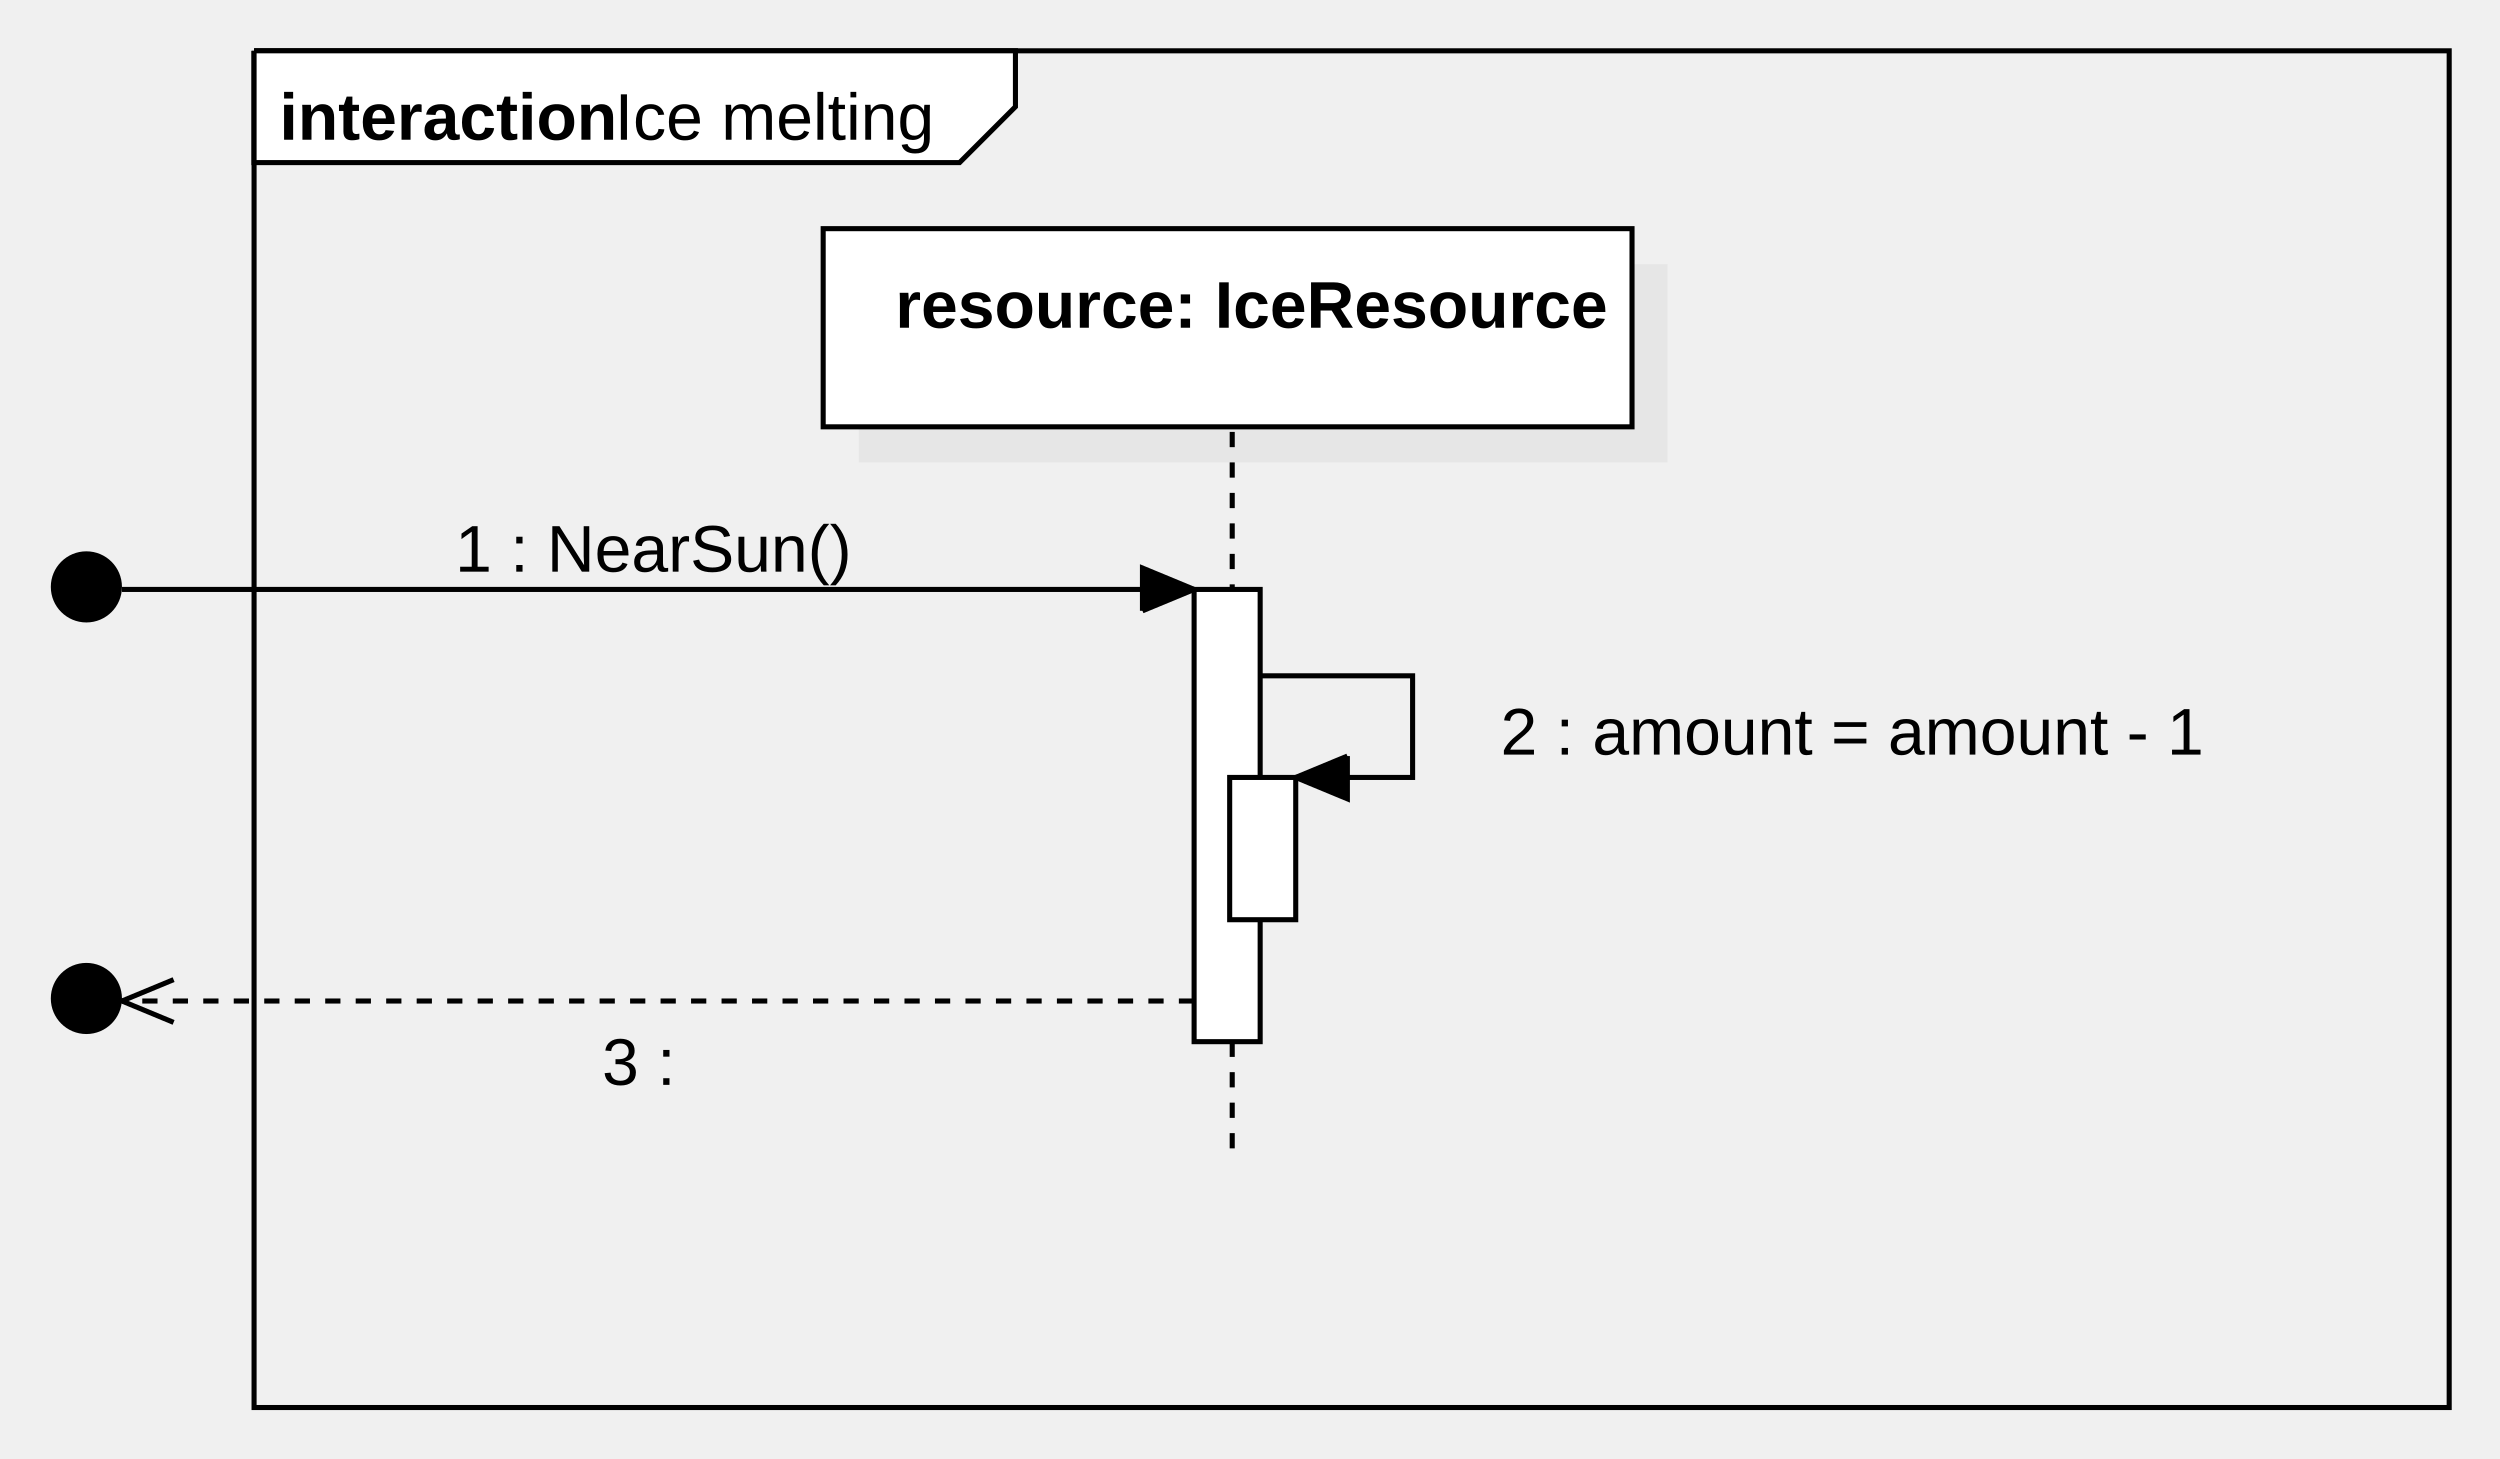
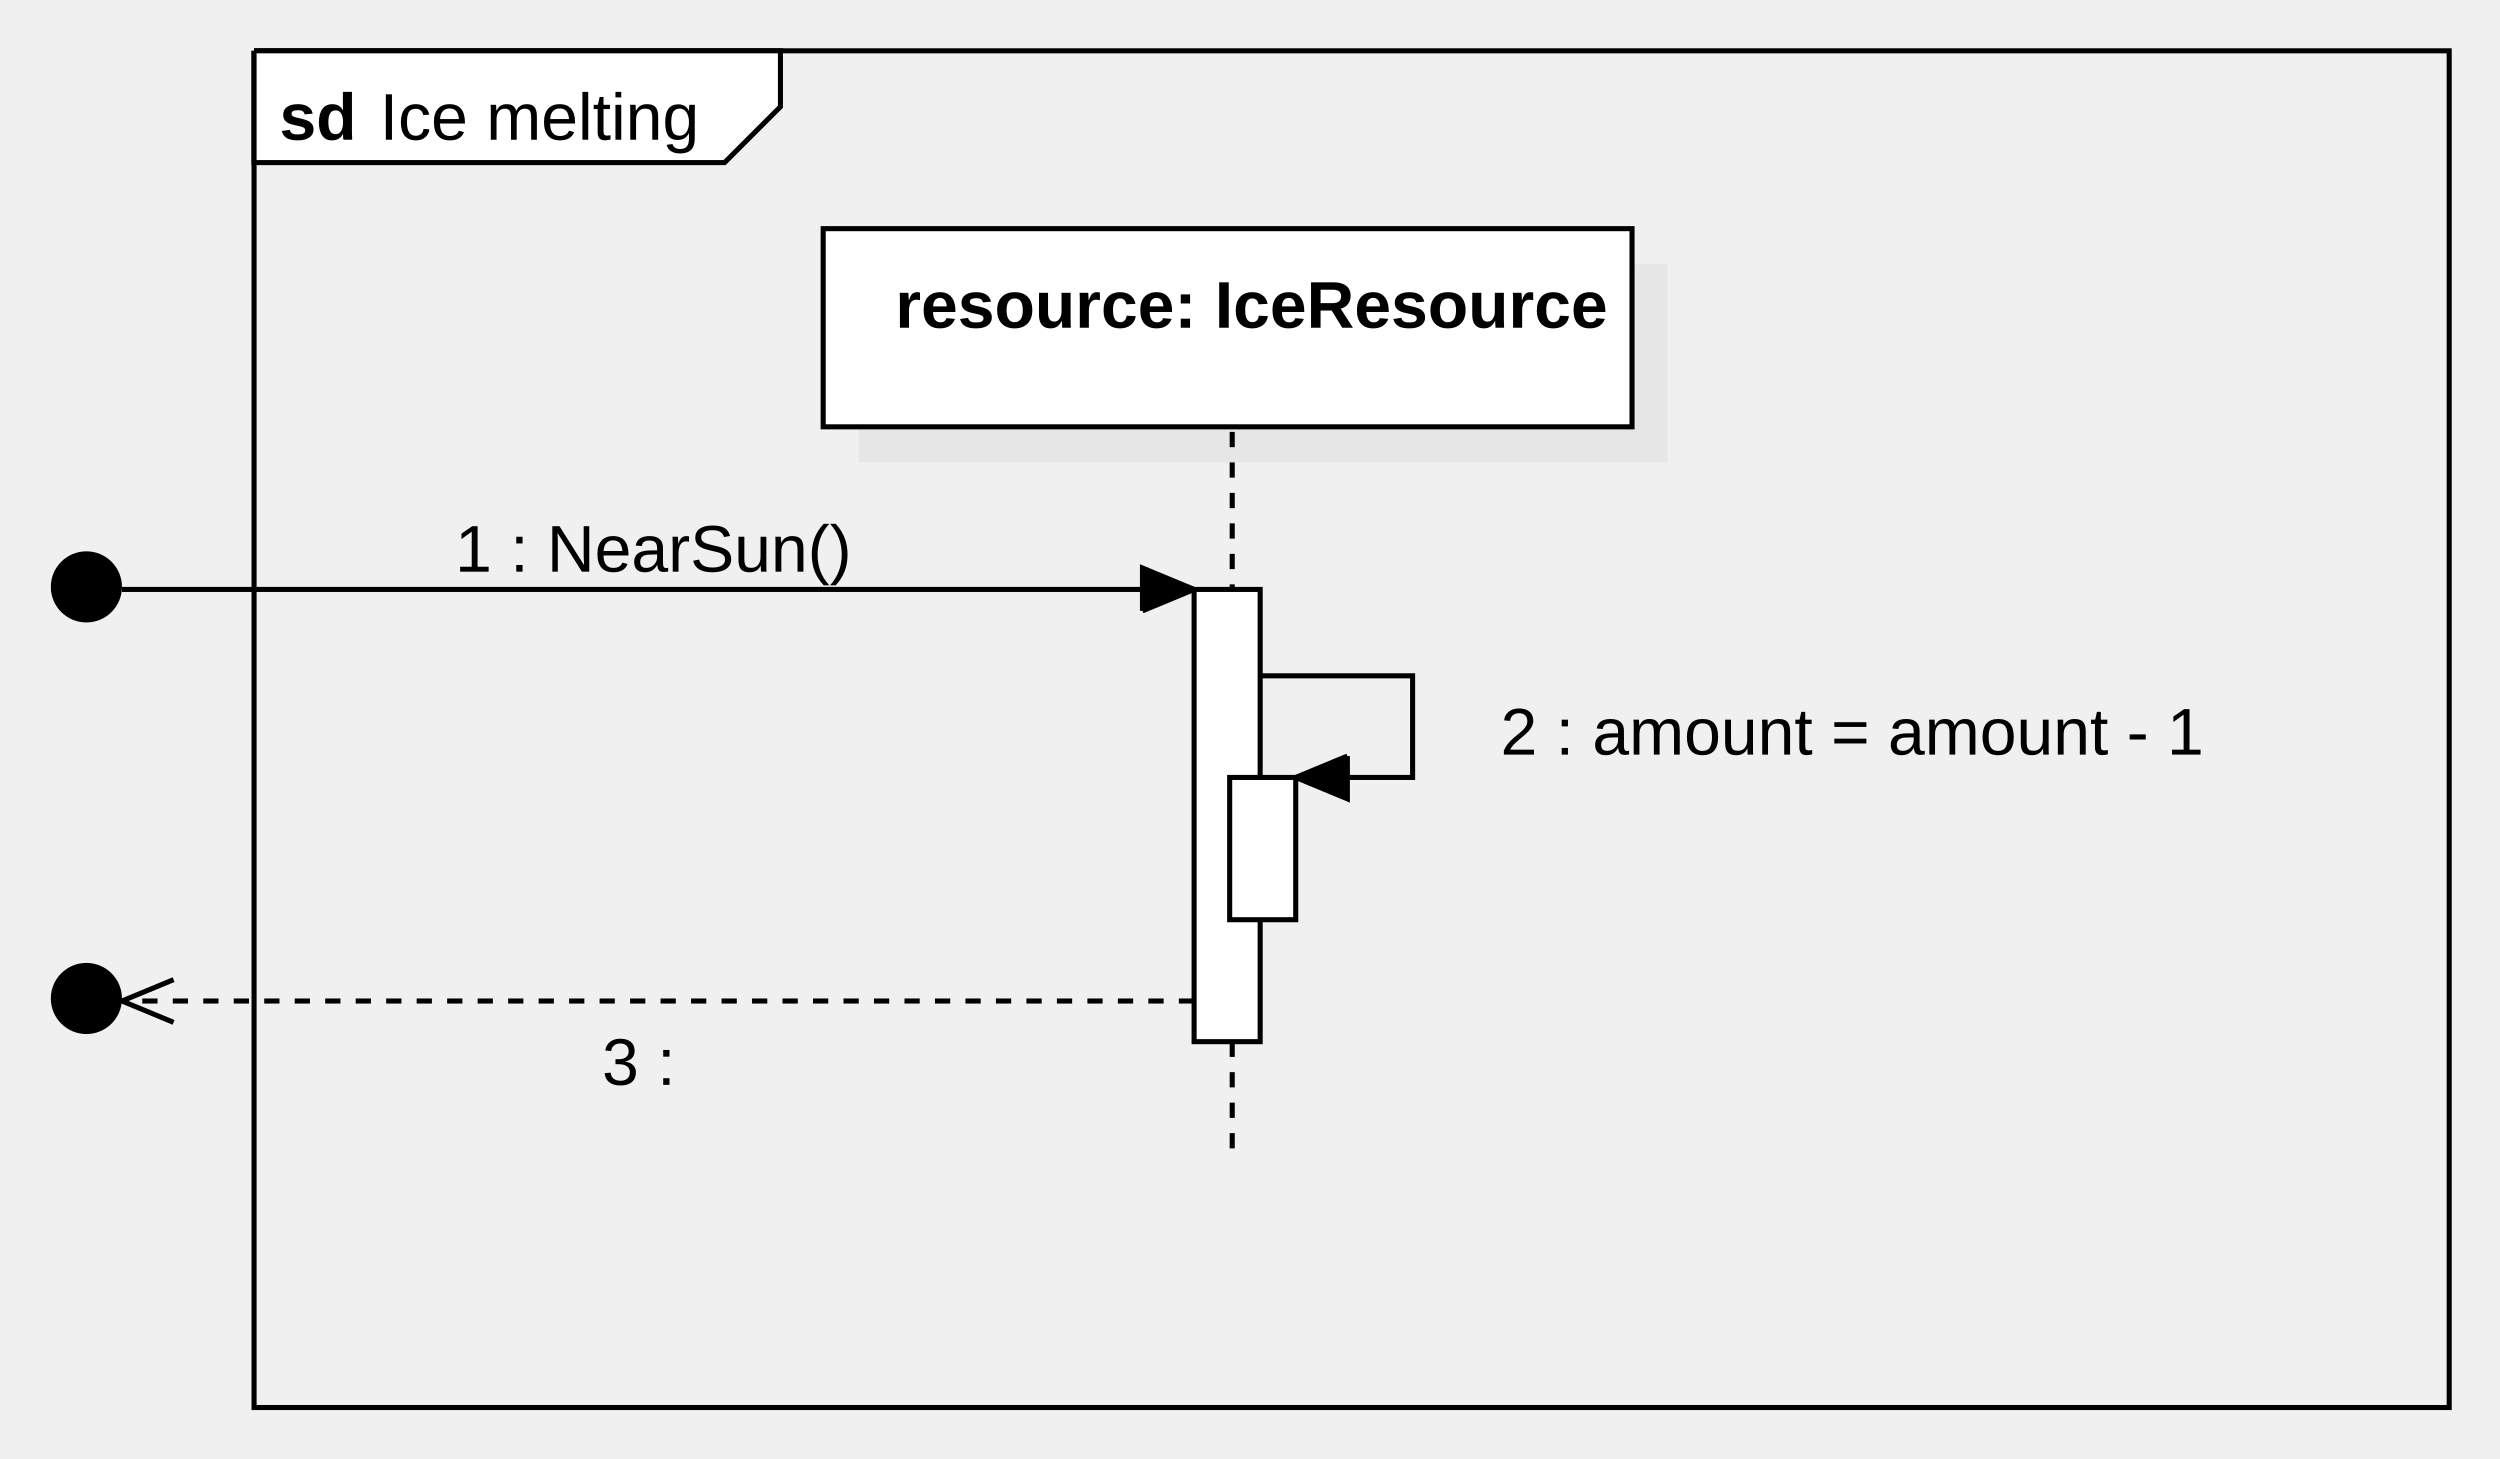
<svg xmlns="http://www.w3.org/2000/svg" version="1.1" width="492" height="287">
  <defs />
  <g>
    <g transform="translate(-30,5) scale(1,1)">
      <path fill="none" stroke="#000000" d="M 80 5 L 512 5 L 512 272 L 80 272 L 80 5" stroke-miterlimit="10" />
    </g>
    <g transform="translate(-30,5) scale(1,1)">
-       <path fill="#ffffff" stroke="none" d="M 80 5 L 80 27 L 218.84 27 L 229.84 16 L 229.84 5 L 80 5" />
+       <path fill="#ffffff" stroke="none" d="M 80 5 L 80 27 L 172.591 27 L 183.591 16 L 183.591 5 L 80 5" />
    </g>
    <g transform="translate(-30,5) scale(1,1)">
-       <path fill="none" stroke="#000000" d="M 80 5 L 80 27 L 218.84 27 L 229.84 16 L 229.84 5 L 80 5 L 80 5" stroke-miterlimit="10" />
+       <path fill="none" stroke="#000000" d="M 80 5 L 80 27 L 172.591 27 L 183.591 16 L 183.591 5 L 80 5 L 80 5" stroke-miterlimit="10" />
    </g>
    <g transform="translate(-30,5) scale(1,1)">
      <g>
        <path fill="none" stroke="none" />
-         <text fill="#000000" stroke="none" font-family="Arial" font-size="13px" font-style="normal" font-weight="normal" text-decoration="none" x="150.979" y="22.5">Ice melting</text>
+         <text fill="#000000" stroke="none" font-family="Arial" font-size="13px" font-style="normal" font-weight="normal" text-decoration="none" x="104.73" y="22.5">Ice melting</text>
      </g>
    </g>
    <g transform="translate(-30,5) scale(1,1)">
      <g>
        <path fill="none" stroke="none" />
-         <text fill="#000000" stroke="none" font-family="Arial" font-size="13px" font-style="normal" font-weight="bold" text-decoration="none" x="85" y="22.5">interaction</text>
+         <text fill="#000000" stroke="none" font-family="Arial" font-size="13px" font-style="normal" font-weight="bold" text-decoration="none" x="85" y="22.5">sd</text>
      </g>
    </g>
    <g transform="translate(-30,5) scale(1,1)">
      <rect fill="#C0C0C0" stroke="none" x="199" y="47" width="159.182" height="39" opacity="0.2" />
    </g>
    <g transform="translate(-30,5) scale(1,1)">
      <rect fill="#ffffff" stroke="none" x="192" y="40" width="159.182" height="39" />
    </g>
    <g transform="translate(-30,5) scale(1,1)">
      <path fill="none" stroke="#000000" d="M 192 40 L 351.182 40 L 351.182 79 L 192 79 L 192 40 Z Z" stroke-miterlimit="10" />
    </g>
    <g transform="translate(-30,5) scale(1,1)">
      <g>
        <path fill="none" stroke="none" />
        <text fill="#000000" stroke="none" font-family="Arial" font-size="13px" font-style="normal" font-weight="bold" text-decoration="none" x="206.2" y="59.5">resource: IceResource</text>
      </g>
    </g>
    <g transform="translate(-30,5) scale(1,1)">
      <path fill="none" stroke="#000000" d="M 272.5 80 L 272.5 222" stroke-miterlimit="10" stroke-dasharray="3" />
    </g>
    <g transform="translate(-30,5) scale(1,1)">
      <path fill="#000000" stroke="none" d="M 40 110.5 C 40 106.634 43.134 103.5 47 103.5 C 50.866 103.5 54 106.634 54 110.5 C 54 114.366 50.866 117.5 47 117.5 C 43.134 117.5 40 114.366 40 110.5 Z" />
    </g>
    <g transform="translate(-30,5) scale(1,1)">
      <path fill="#000000" stroke="none" d="M 40 191.5 C 40 187.634 43.134 184.5 47 184.5 C 50.866 184.5 54 187.634 54 191.5 C 54 195.366 50.866 198.5 47 198.5 C 43.134 198.5 40 195.366 40 191.5 Z" />
    </g>
    <g transform="translate(-30,5) scale(1,1)">
      <path fill="none" stroke="#000000" d="M 54 111 L 265 111" stroke-miterlimit="10" />
    </g>
    <g transform="translate(-30,5) scale(1,1)">
      <path fill="#000000" stroke="none" d="M 254.837 115.21 L 265 111 L 254.837 106.79" />
    </g>
    <g transform="translate(-30,5) scale(1,1)">
      <path fill="none" stroke="#000000" d="M 254.837 115.21 L 265 111 L 254.837 106.79 L 254.837 115.21" stroke-miterlimit="10" />
    </g>
    <g transform="translate(-30,5) scale(1,1)">
      <g>
        <path fill="none" stroke="none" />
        <text fill="#000000" stroke="none" font-family="Arial" font-size="13px" font-style="normal" font-weight="normal" text-decoration="none" x="119.572" y="107.5">1 : NearSun()</text>
      </g>
    </g>
    <g transform="translate(-30,5) scale(1,1)">
      <rect fill="#ffffff" stroke="none" x="265" y="111" width="13" height="89" />
    </g>
    <g transform="translate(-30,5) scale(1,1)">
      <path fill="none" stroke="#000000" d="M 265 111 L 278 111 L 278 200 L 265 200 L 265 111 Z Z" stroke-miterlimit="10" />
    </g>
    <g transform="translate(-30,5) scale(1,1)">
      <path fill="none" stroke="#000000" d="M 278 128 L 308 128 L 308 148 L 285 148" stroke-miterlimit="10" />
    </g>
    <g transform="translate(-30,5) scale(1,1)">
      <path fill="#000000" stroke="none" d="M 295.163 143.79 L 285 148 L 295.163 152.21" />
    </g>
    <g transform="translate(-30,5) scale(1,1)">
      <path fill="none" stroke="#000000" d="M 295.163 143.79 L 285 148 L 295.163 152.21 L 295.163 143.79" stroke-miterlimit="10" />
    </g>
    <g transform="translate(-30,5) scale(1,1)">
      <g>
        <path fill="none" stroke="none" />
        <text fill="#000000" stroke="none" font-family="Arial" font-size="13px" font-style="normal" font-weight="normal" text-decoration="none" x="325.307" y="143.5">2 : amount = amount - 1</text>
      </g>
    </g>
    <g transform="translate(-30,5) scale(1,1)">
      <rect fill="#ffffff" stroke="none" x="272" y="148" width="13" height="28" />
    </g>
    <g transform="translate(-30,5) scale(1,1)">
      <path fill="none" stroke="#000000" d="M 272 148 L 285 148 L 285 176 L 272 176 L 272 148 Z Z" stroke-miterlimit="10" />
    </g>
    <g transform="translate(-30,5) scale(1,1)">
      <path fill="none" stroke="#000000" d="M 265 192 L 54 192" stroke-miterlimit="10" stroke-dasharray="3" />
    </g>
    <g transform="translate(-30,5) scale(1,1)">
      <path fill="none" stroke="#000000" d="M 64.163 187.79 L 54 192 L 64.163 196.21" stroke-miterlimit="10" />
    </g>
    <g transform="translate(-30,5) scale(1,1)">
      <g>
        <path fill="none" stroke="none" />
        <text fill="#000000" stroke="none" font-family="Arial" font-size="13px" font-style="normal" font-weight="normal" text-decoration="none" x="148.49" y="208.5">3 : </text>
      </g>
    </g>
  </g>
</svg>
